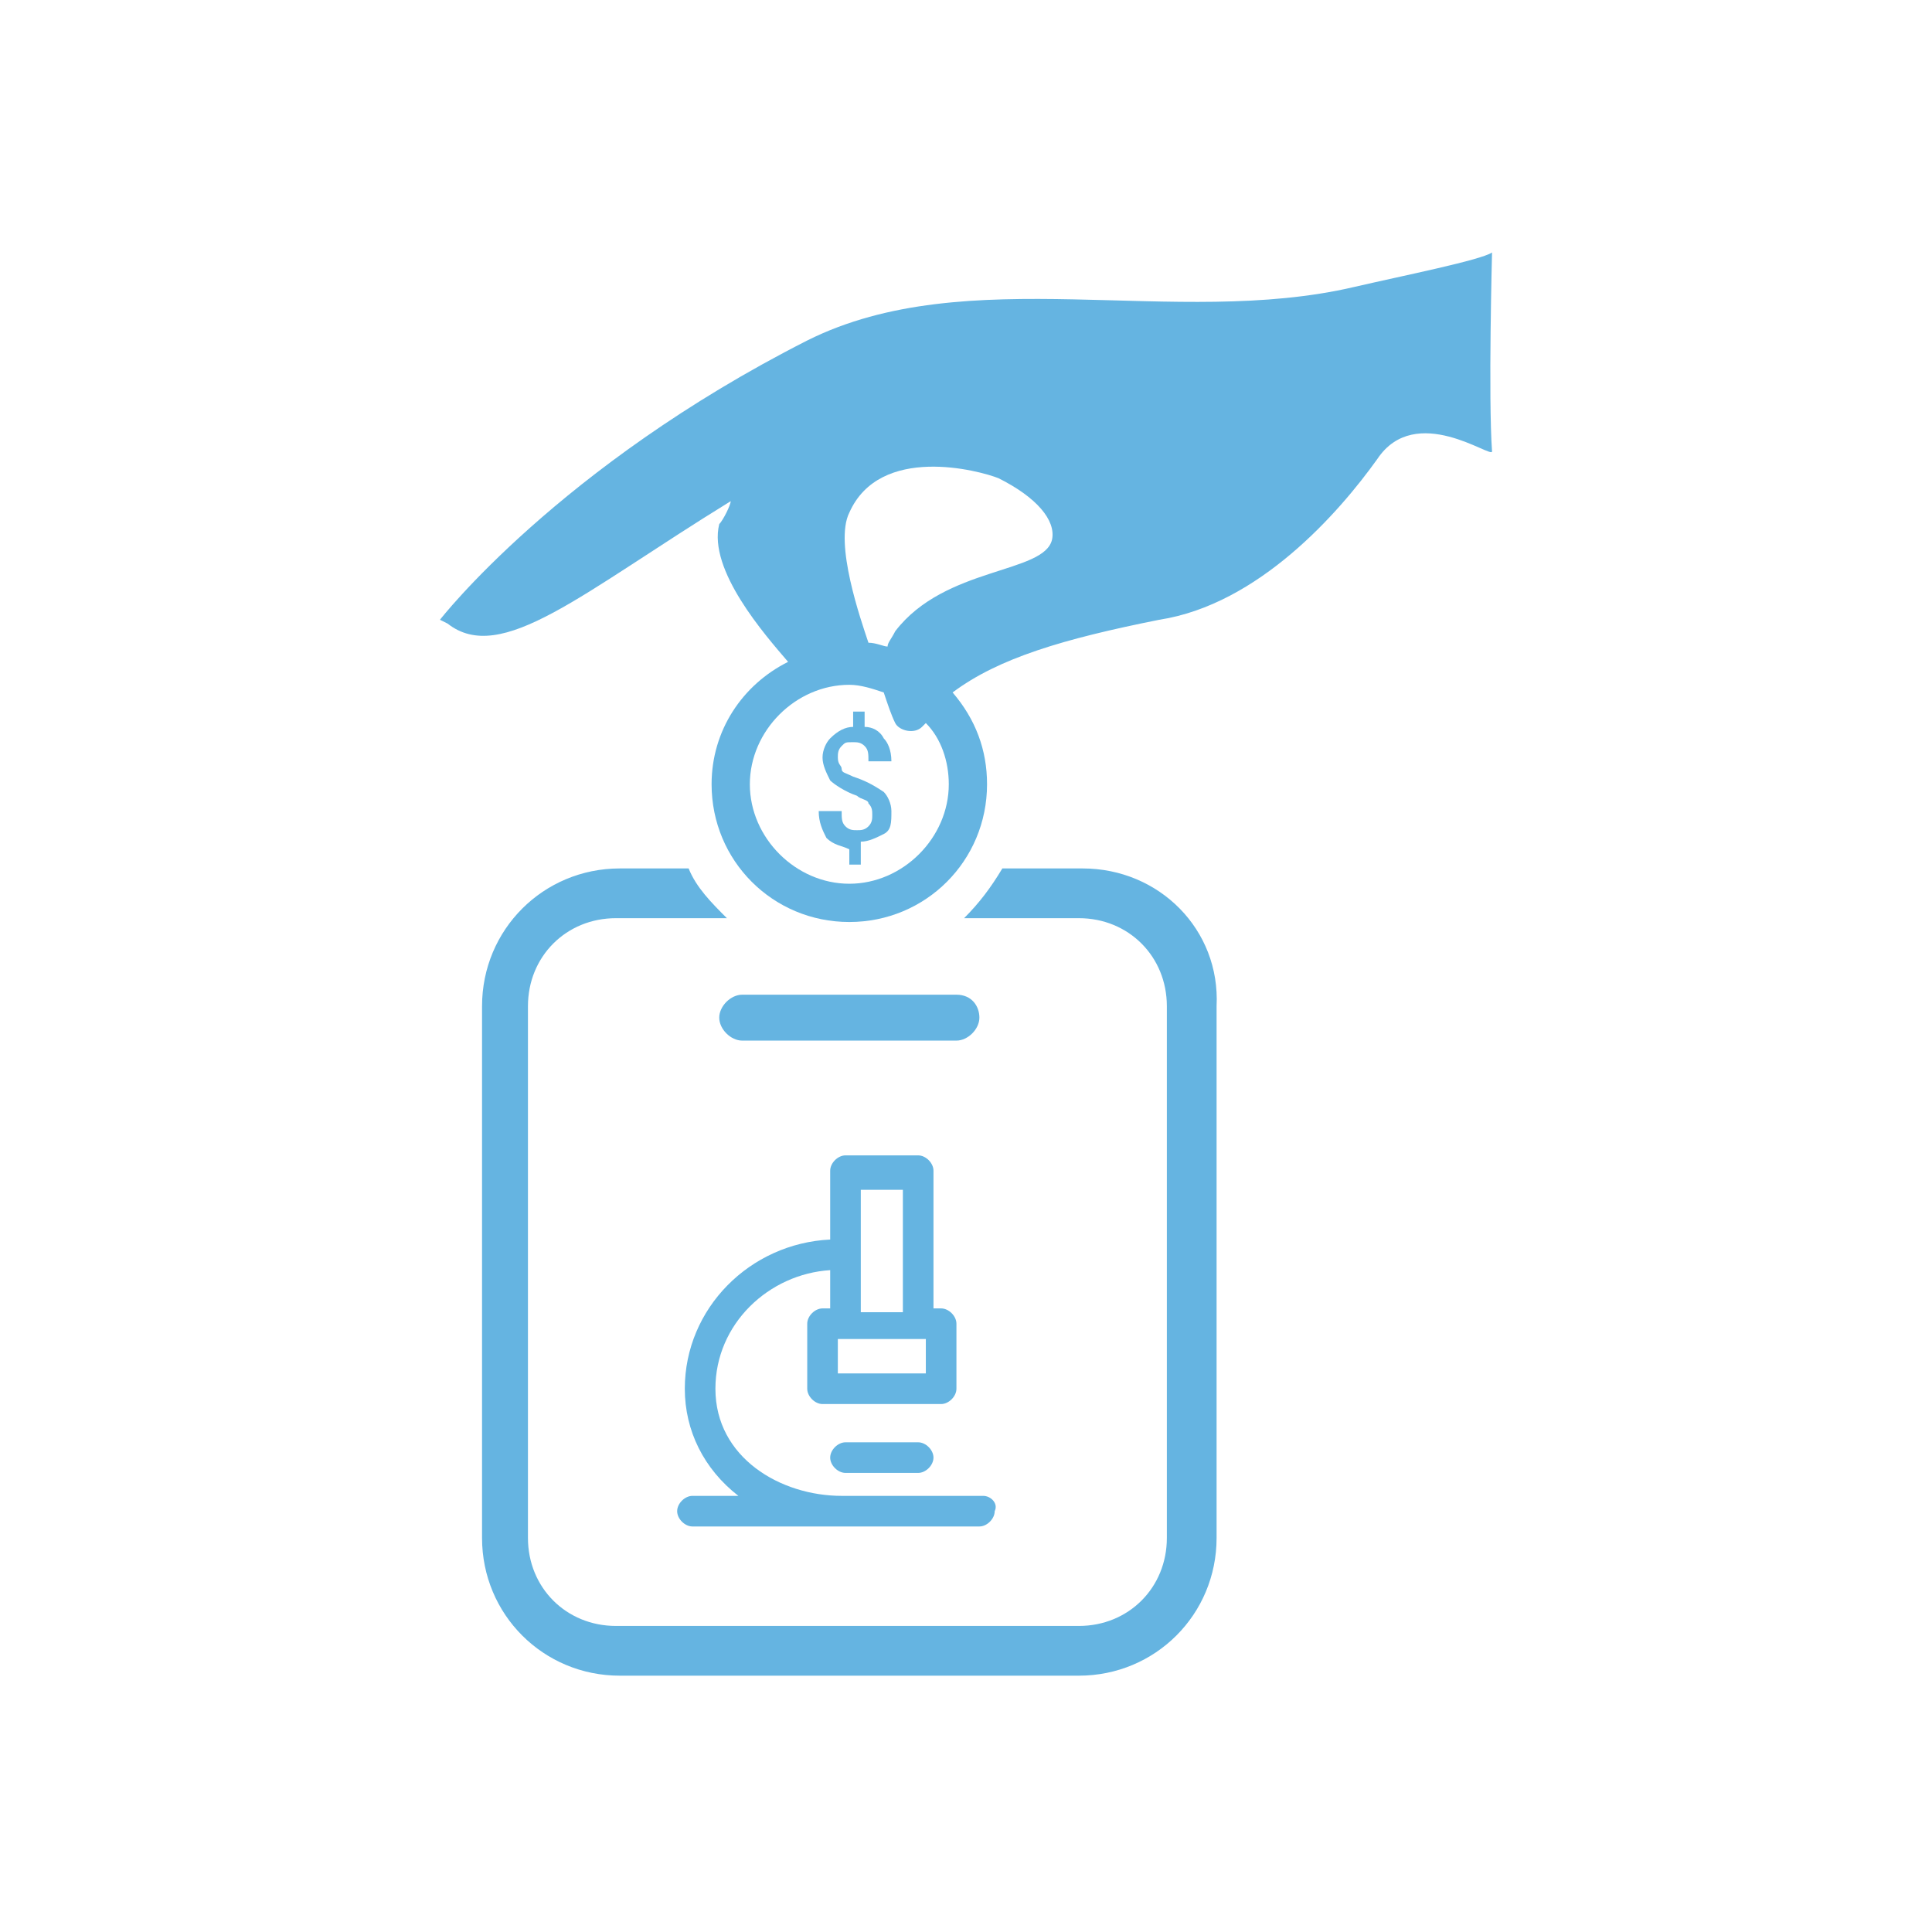
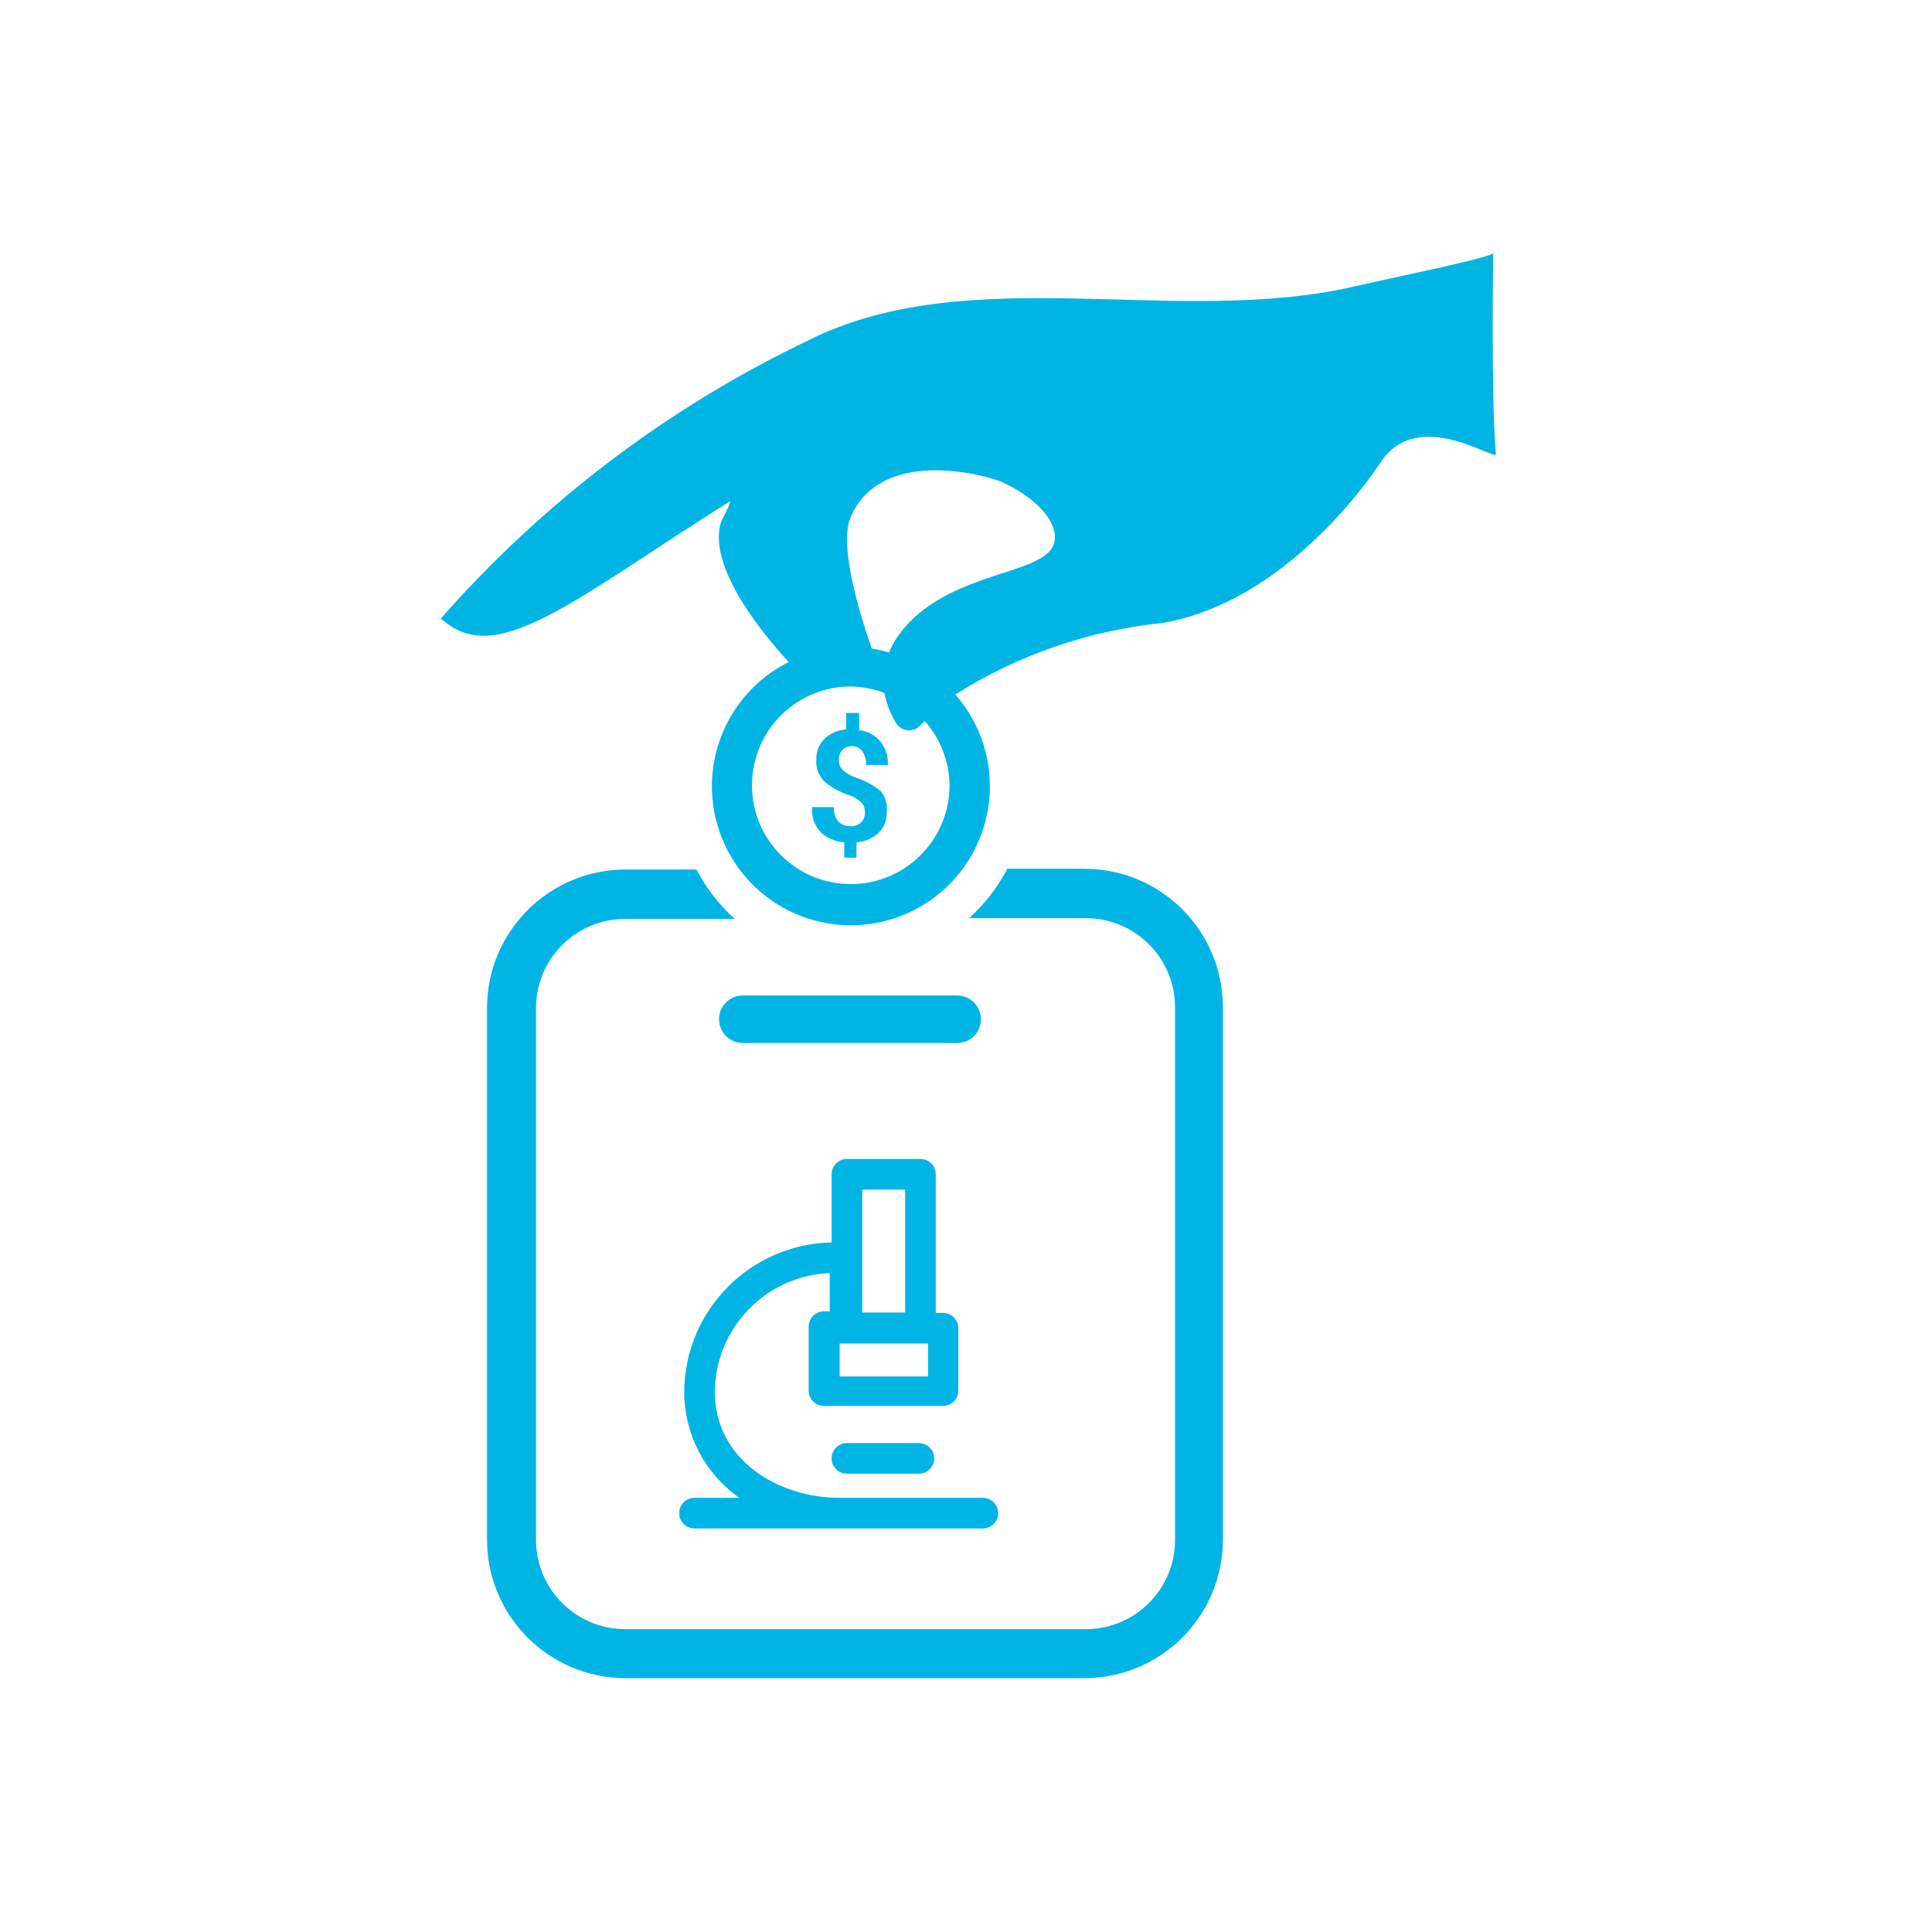
- <svg xmlns="http://www.w3.org/2000/svg" version="1.1" id="Layer_1" x="0px" y="0px" viewBox="0 0 50.5 50.5" style="enable-background:new 0 0 50.5 50.5;" xml:space="preserve">
-   <style type="text/css">
- 	.st0{fill:#65B4E1;}
- </style>
+ <svg xmlns="http://www.w3.org/2000/svg" viewBox="0 0 50.46 50.46">
  <g>
+     <path d="M28.31,22.69h-2a4.62,4.62,0,0,1-1,1.29h3.05a2.33,2.33,0,0,1,2.33,2.33V40.22a2.33,2.33,0,0,1-2.33,2.33h-12A2.33,2.33,0,0,1,14,40.22V26.3A2.33,2.33,0,0,1,16.33,24h2.86a4.62,4.62,0,0,1-1-1.29H16.33a3.62,3.62,0,0,0-3.61,3.61V40.22a3.62,3.62,0,0,0,3.61,3.61h12a3.62,3.62,0,0,0,3.61-3.61V26.3A3.62,3.62,0,0,0,28.31,22.69Z" fill="#00b5e4" />
+     <path d="M25,26h-5.6a0.62,0.62,0,1,0,0,1.24H25A0.62,0.62,0,0,0,25,26Z" fill="#00b5e4" />
    <g>
-       <g>
-         <path class="st0" d="M28.3,22.7h-1.1h-1c-0.3,0.5-0.6,0.9-1,1.3h2.1h0.9c1.3,0,2.3,1,2.3,2.3v1.9v10.1v1.9c0,1.3-1,2.3-2.3,2.3     h-2h-8.6h-1.5c-1.3,0-2.3-1-2.3-2.3V39v-8.8v-3.9c0-1.3,1-2.3,2.3-2.3h1.9h1c-0.4-0.4-0.8-0.8-1-1.3h-1.8c-2,0-3.6,1.6-3.6,3.6     v4.6v7.6v1.7c0,2,1.6,3.6,3.6,3.6h2.2h7.2h2.6c2,0,3.6-1.6,3.6-3.6v-2.6v-8.8v-2.5C31.9,24.3,30.3,22.7,28.3,22.7z" />
-       </g>
-       <g>
-         <path class="st0" d="M25,26h-5.6c-0.3,0-0.6,0.3-0.6,0.6c0,0.3,0.3,0.6,0.6,0.6H25c0.3,0,0.6-0.3,0.6-0.6     C25.6,26.3,25.4,26,25,26z" />
-       </g>
-       <g>
-         <path class="st0" d="M25.7,39.1h-3.7c-1.6,0-3.3-1-3.3-2.8c0-1.7,1.4-3,3-3.1v1h-0.2c-0.2,0-0.4,0.2-0.4,0.4v1.7     c0,0.2,0.2,0.4,0.4,0.4h3.1c0.2,0,0.4-0.2,0.4-0.4v-1.7c0-0.2-0.2-0.4-0.4-0.4h-0.2v-3.6c0-0.2-0.2-0.4-0.4-0.4h-1.9     c-0.2,0-0.4,0.2-0.4,0.4v1.8c-2.1,0.1-3.8,1.8-3.8,3.9c0,1.1,0.5,2.1,1.4,2.8h-1.2c-0.2,0-0.4,0.2-0.4,0.4c0,0.2,0.2,0.4,0.4,0.4     h7.5c0.2,0,0.4-0.2,0.4-0.4C26.1,39.3,25.9,39.1,25.7,39.1L25.7,39.1z M24.2,35.9h-2.3v-0.9h2.3V35.9z M22.5,31.1h1.1v3.2h-1.1     V31.1z M22.5,31.1" />
-         <path class="st0" d="M22.1,37.7c-0.2,0-0.4,0.2-0.4,0.4c0,0.2,0.2,0.4,0.4,0.4H24c0.2,0,0.4-0.2,0.4-0.4c0-0.2-0.2-0.4-0.4-0.4     H22.1z M22.1,37.7" />
-       </g>
-       <g>
-         <path class="st0" d="M39,6.6c-0.3,0.2-2.3,0.6-3.6,0.9c-4.7,1.1-10.1-0.7-14.3,1.4c-6.5,3.3-9.6,7.3-9.6,7.3l0.2,0.1     c1.4,1.1,3.5-0.8,7.4-3.2c0,0.1-0.2,0.5-0.3,0.6c-0.3,1.2,1.2,2.9,1.8,3.6c-1.2,0.6-2,1.8-2,3.2c0,2,1.6,3.6,3.6,3.6     s3.6-1.6,3.6-3.6c0-0.9-0.3-1.7-0.9-2.4c1.2-0.9,2.9-1.4,5.4-1.9c2.6-0.4,4.7-2.8,5.7-4.2c1-1.5,3,0,3-0.2     C38.9,10.4,39,6.6,39,6.6z M24.8,20.5c0,1.4-1.2,2.6-2.6,2.6s-2.6-1.2-2.6-2.6c0-1.4,1.2-2.6,2.6-2.6c0.3,0,0.6,0.1,0.9,0.2     c0.1,0.3,0.2,0.6,0.3,0.8c0.1,0.2,0.5,0.3,0.7,0.1c0,0,0.1-0.1,0.1-0.1C24.6,19.3,24.8,19.9,24.8,20.5z M27.5,14.1     c-0.2,0.9-2.8,0.7-4.1,2.4c-0.1,0.2-0.2,0.3-0.2,0.4c-0.1,0-0.3-0.1-0.5-0.1c-0.2-0.6-0.9-2.6-0.5-3.4c0.8-1.8,3.4-1.1,3.9-0.9     C27.1,13,27.6,13.6,27.5,14.1z" />
-         <path class="st0" d="M22.3,20.3c-0.2-0.1-0.3-0.1-0.3-0.2s-0.1-0.1-0.1-0.3c0-0.1,0-0.2,0.1-0.3c0.1-0.1,0.1-0.1,0.3-0.1     c0.1,0,0.2,0,0.3,0.1c0.1,0.1,0.1,0.2,0.1,0.4h0.6l0,0c0-0.3-0.1-0.5-0.2-0.6c-0.1-0.2-0.3-0.3-0.5-0.3v-0.4h-0.3v0.4     c-0.2,0-0.4,0.1-0.6,0.3c-0.1,0.1-0.2,0.3-0.2,0.5c0,0.2,0.1,0.4,0.2,0.6c0.1,0.1,0.4,0.3,0.7,0.4c0.1,0.1,0.3,0.1,0.3,0.2     c0.1,0.1,0.1,0.2,0.1,0.3c0,0.1,0,0.2-0.1,0.3c-0.1,0.1-0.2,0.1-0.3,0.1c-0.1,0-0.2,0-0.3-0.1s-0.1-0.2-0.1-0.4h-0.6l0,0     c0,0.3,0.1,0.5,0.2,0.7c0.2,0.2,0.4,0.2,0.6,0.3v0.4h0.3V22c0.2,0,0.4-0.1,0.6-0.2s0.2-0.3,0.2-0.6c0-0.2-0.1-0.4-0.2-0.5     C22.8,20.5,22.6,20.4,22.3,20.3z" />
-       </g>
+       <path d="M25.66,39.12H21.93c-1.62,0-3.26-1-3.26-2.77a3.13,3.13,0,0,1,3-3.1v1H21.52a0.4,0.4,0,0,0-.4.4v1.67a0.4,0.4,0,0,0,.4.4h3.11a0.4,0.4,0,0,0,.4-0.4V34.69a0.4,0.4,0,0,0-.4-0.4H24.44V30.67a0.4,0.4,0,0,0-.4-0.4H22.12a0.4,0.4,0,0,0-.4.4v1.78a3.93,3.93,0,0,0-3.85,3.9,3.38,3.38,0,0,0,1.44,2.77H18.14a0.4,0.4,0,0,0,0,.8h7.53a0.4,0.4,0,1,0,0-.8h0Zm-1.43-3.17H21.93V35.09h2.31v0.86Zm-1.71-4.88h1.12v3.21H22.52V31.07Zm0,0" fill="#00b5e4" />
+       <path d="M22.12,37.69a0.4,0.4,0,0,0,0,.8H24a0.4,0.4,0,0,0,0-.8H22.12Zm0,0" fill="#00b5e4" />
+     </g>
+     <g>
+       <path d="M39,6.62c-0.34.17-2.35,0.57-3.62,0.86-4.66,1.08-10.06-.71-14.29,1.42a30,30,0,0,0-9.58,7.26L11.7,16.3c1.41,1.05,3.47-.76,7.37-3.21,0,0.11-.24.51-0.26,0.62-0.28,1.2,1.19,2.93,1.79,3.58a3.63,3.63,0,1,0,4.35.85,12.49,12.49,0,0,1,5.42-1.87c2.63-.45,4.73-2.76,5.7-4.21s3,0,3-.2C38.94,10.41,39,6.62,39,6.62ZM24.8,20.51a2.58,2.58,0,1,1-2.58-2.58,2.55,2.55,0,0,1,.88.17,2.35,2.35,0,0,0,.3.78,0.4,0.4,0,0,0,.65.05l0.1-.1A2.56,2.56,0,0,1,24.8,20.51Zm2.74-6.36c-0.18.91-2.82,0.71-4.07,2.44a2.19,2.19,0,0,0-.25.45,3.57,3.57,0,0,0-.45-0.1c-0.2-.57-0.9-2.63-0.55-3.44,0.79-1.81,3.42-1.12,3.93-.92C27.07,13,27.64,13.63,27.54,14.15Z" fill="#00b5e4" />
+       <path d="M22.3,20.29A0.9,0.9,0,0,1,22,20.1a0.36,0.36,0,0,1-.09-0.25A0.39,0.39,0,0,1,22,19.59a0.32,0.32,0,0,1,.26-0.1,0.31,0.31,0,0,1,.26.13,0.58,0.58,0,0,1,.1.36h0.57a0.92,0.92,0,0,0-.2-0.62,0.84,0.84,0,0,0-.55-0.29V18.62H22.1v0.43a0.92,0.92,0,0,0-.57.25,0.74,0.74,0,0,0-.21.55,0.72,0.72,0,0,0,.21.56,1.94,1.94,0,0,0,.65.36,0.85,0.85,0,0,1,.32.19,0.37,0.37,0,0,1,.09.26,0.35,0.35,0,0,1-.1.26,0.37,0.37,0,0,1-.28.1,0.44,0.44,0,0,1-.31-0.12,0.5,0.5,0,0,1-.12-0.38H21.21a0.84,0.84,0,0,0,.23.66,1,1,0,0,0,.61.26V22.4h0.32V22a0.94,0.94,0,0,0,.58-0.25,0.73,0.73,0,0,0,.21-0.55A0.71,0.71,0,0,0,23,20.66,2.1,2.1,0,0,0,22.3,20.29Z" fill="#00b5e4" />
    </g>
  </g>
</svg>
